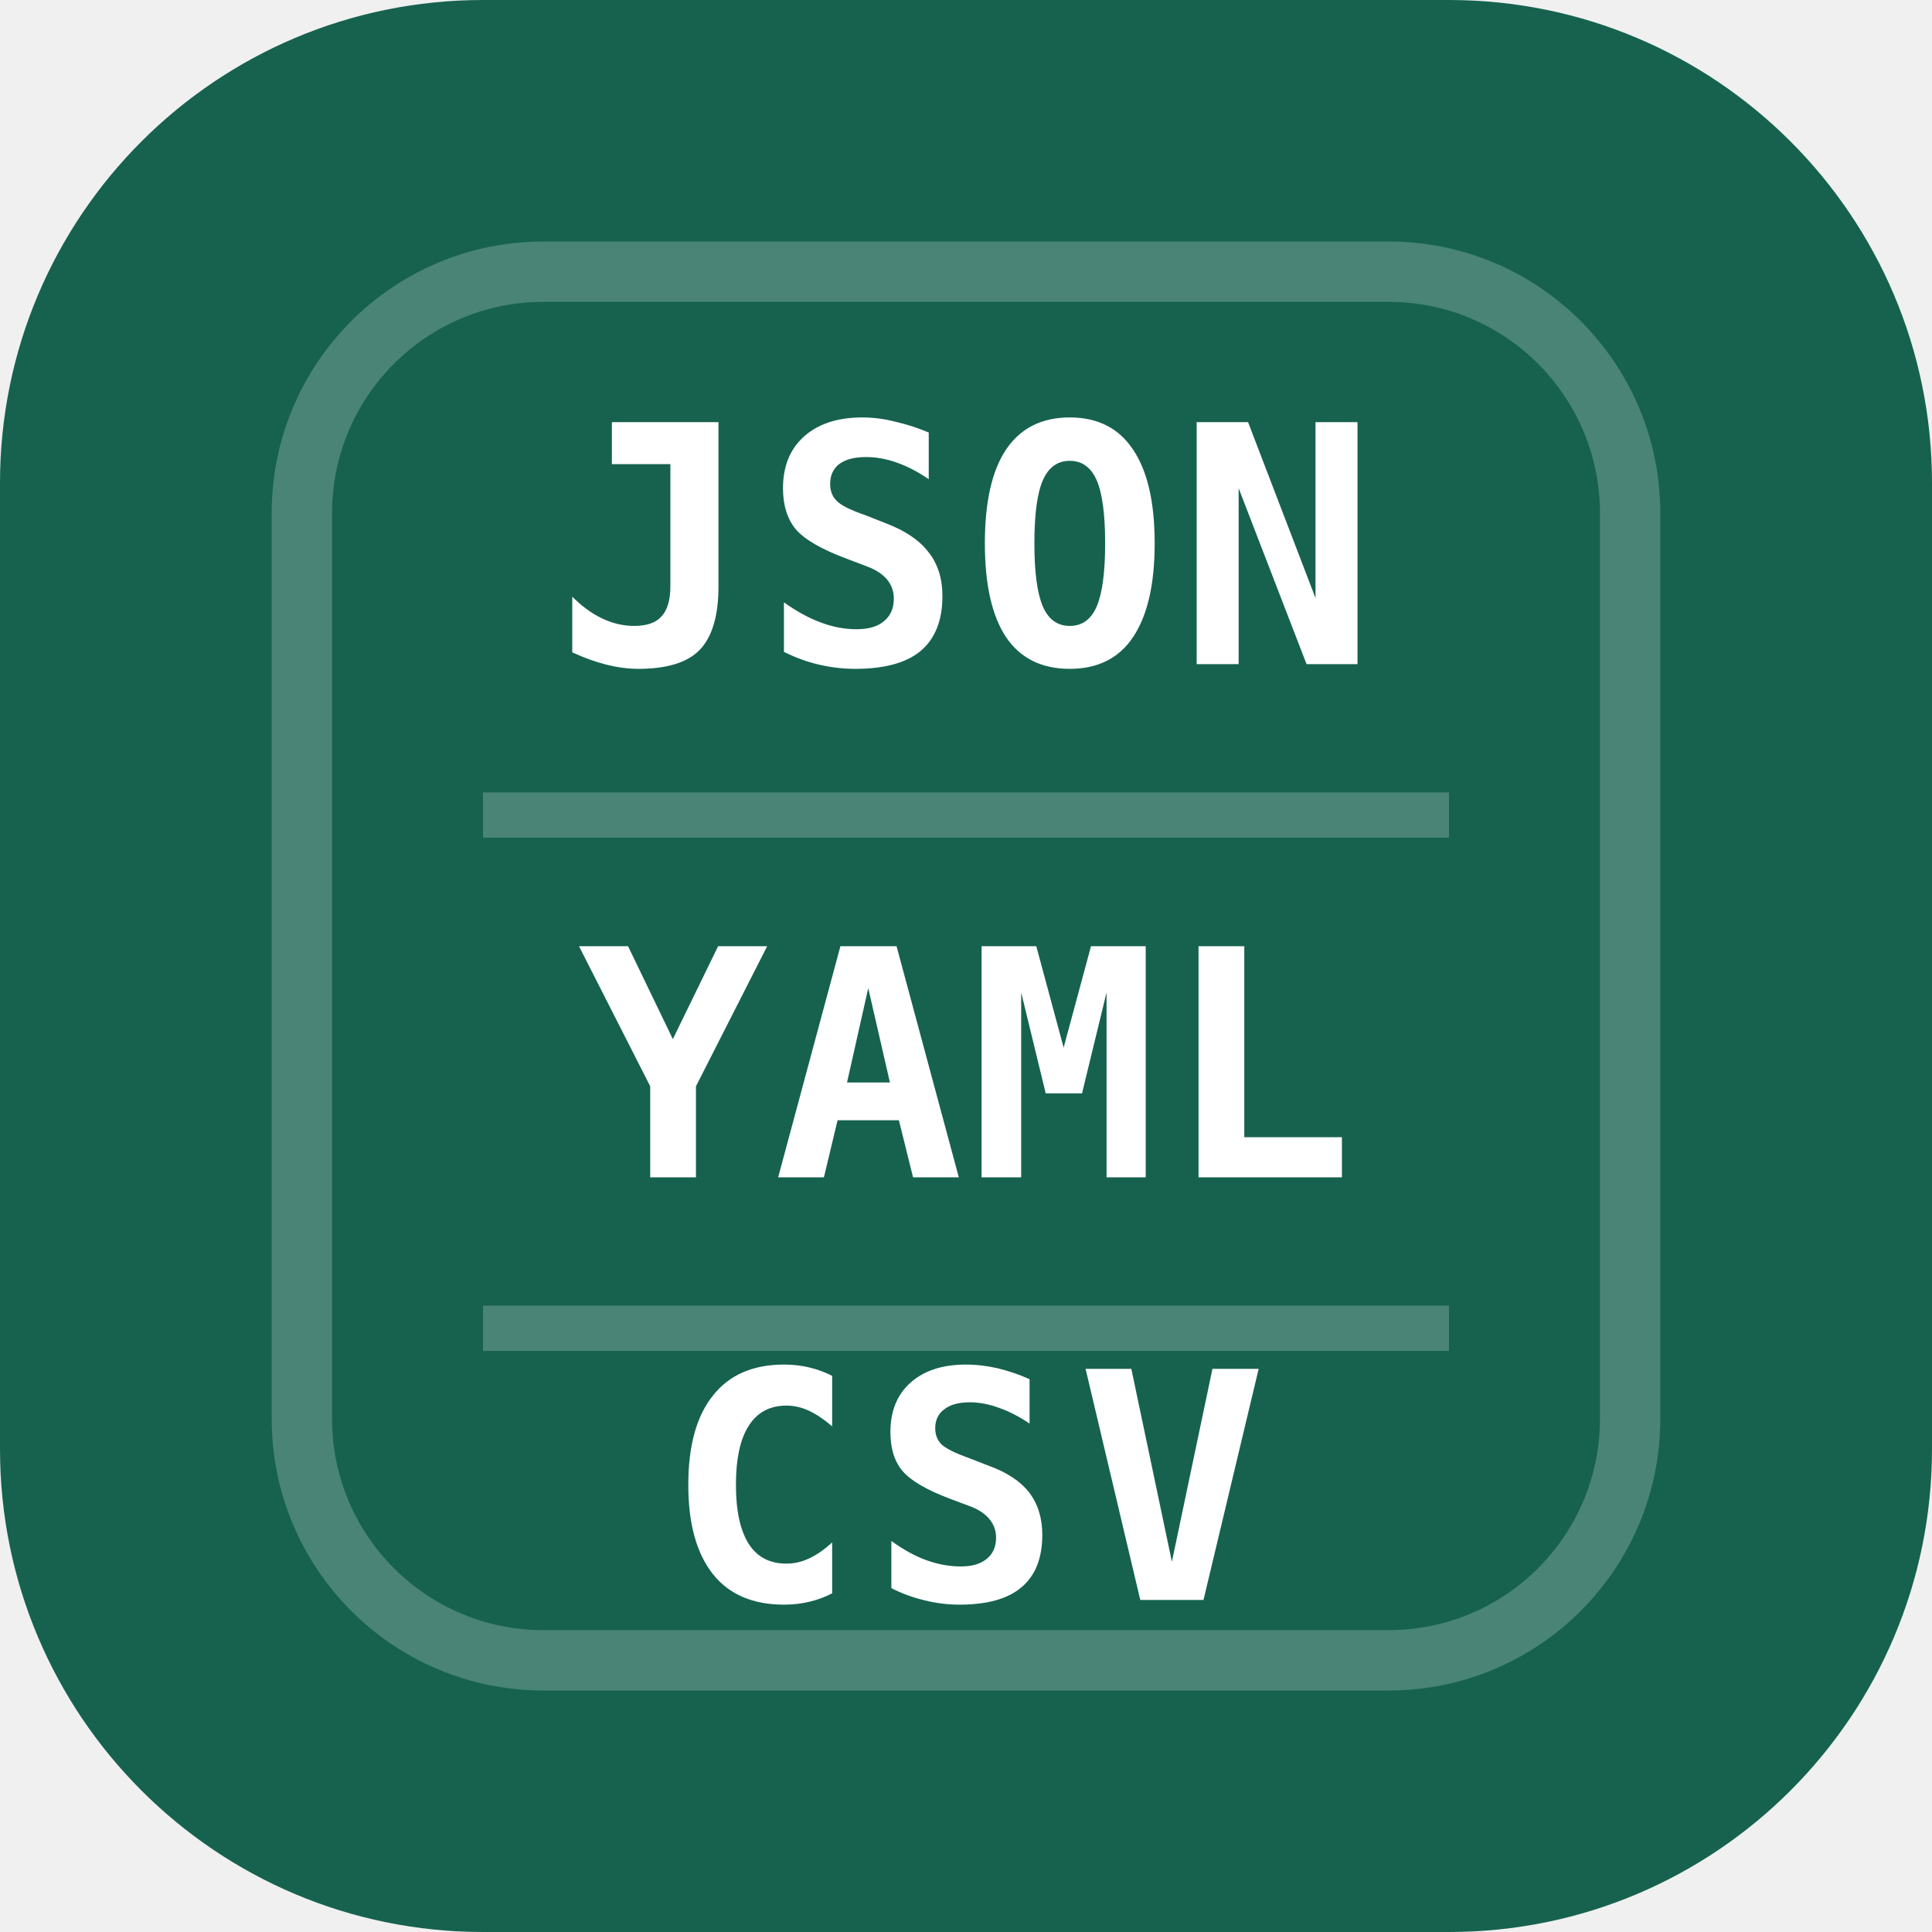
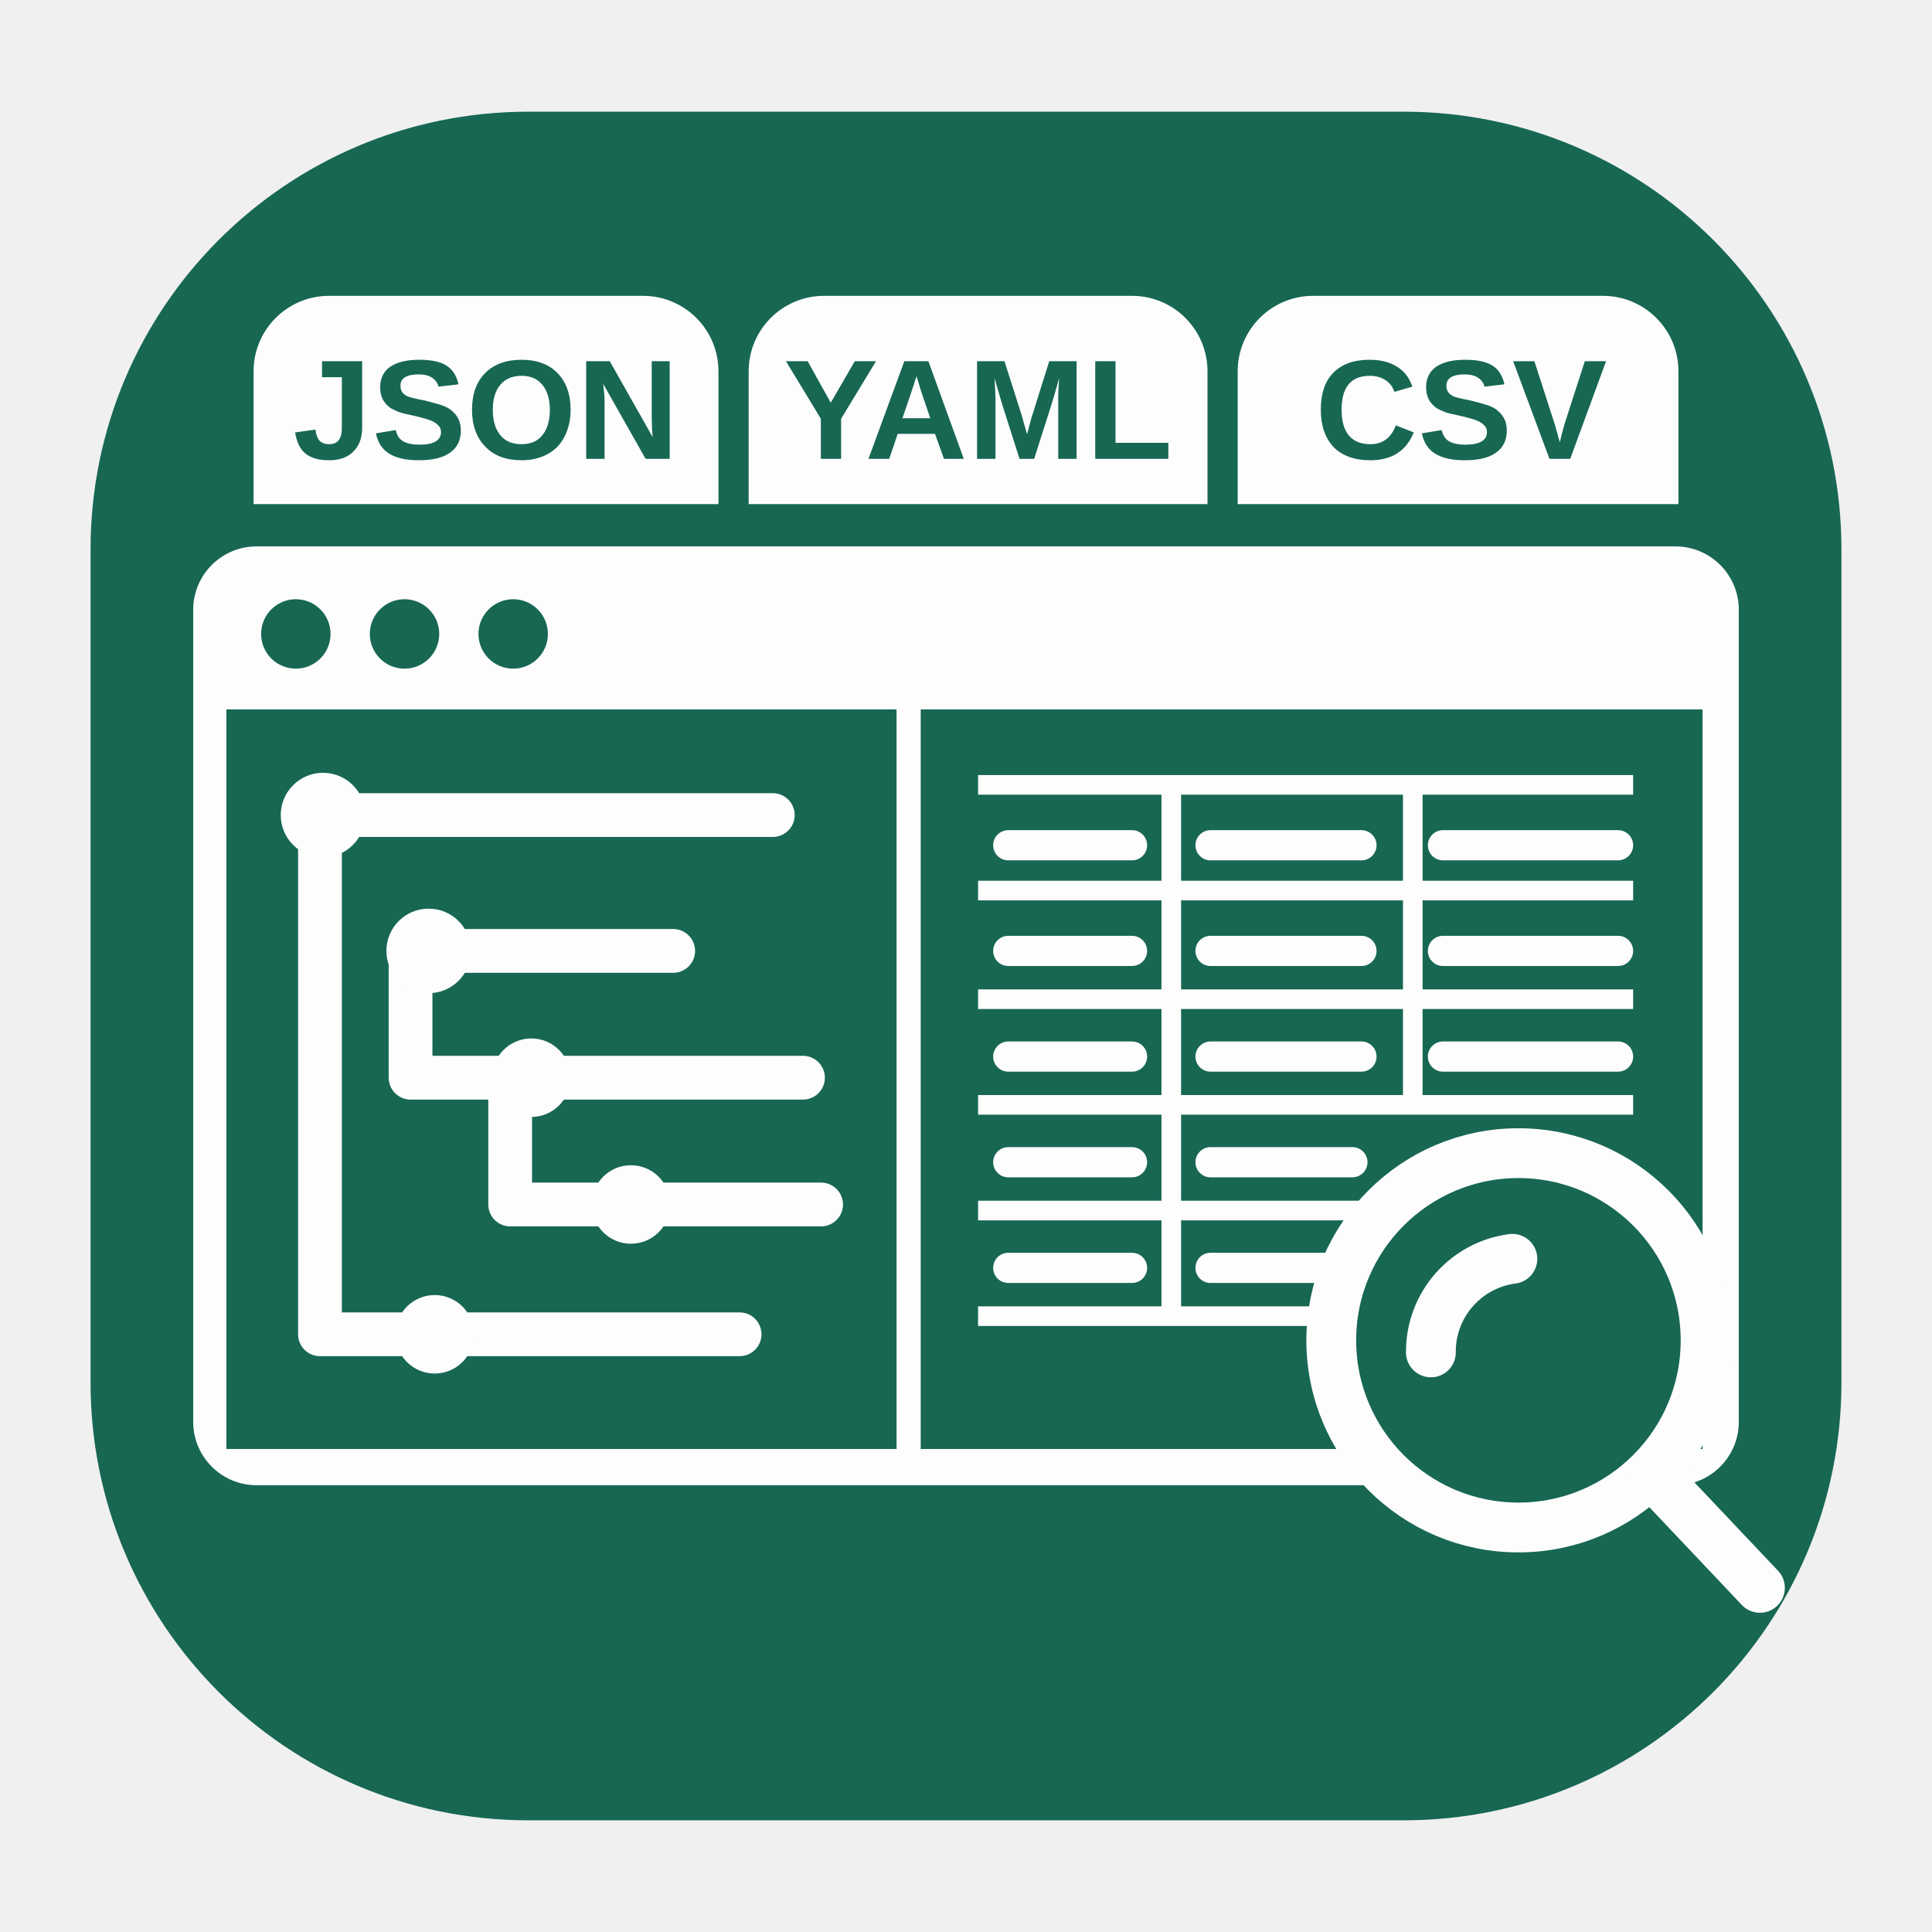
- <svg xmlns="http://www.w3.org/2000/svg" viewBox="0 0 64 64" role="img" aria-label="JSON YAML CSV">
-   <rect width="64" height="64" rx="16" fill="rgb(22 98 79)" />
-   <rect x="10" y="9" width="44" height="46" rx="8" fill="none" stroke="white" stroke-opacity=".22" stroke-width="2" />
-   <text x="32" y="22" text-anchor="middle" fill="white" font-family="ui-monospace, SFMono-Regular, Menlo, Consolas, monospace" font-size="11" font-weight="800" letter-spacing=".25">JSON</text>
-   <path d="M16 27h32" stroke="white" stroke-opacity=".22" stroke-width="1.5" />
-   <text x="32" y="39" text-anchor="middle" fill="white" font-family="ui-monospace, SFMono-Regular, Menlo, Consolas, monospace" font-size="10.5" font-weight="800" letter-spacing=".15">YAML</text>
-   <path d="M16 44h32" stroke="white" stroke-opacity=".22" stroke-width="1.5" />
-   <text x="32" y="53" text-anchor="middle" fill="white" font-family="ui-monospace, SFMono-Regular, Menlo, Consolas, monospace" font-size="10.5" font-weight="800" letter-spacing=".5">CSV</text>
+ <svg xmlns="http://www.w3.org/2000/svg" viewBox="0 0 64 64">
+   <rect x="3" y="3.7" width="58" height="56.6" rx="14.5" fill="#176753" />
+   <g fill="#fdfdfd">
+     <path d="M8.4 9.8h12.9a2.5 2.5 0 0 1 2.5 2.5v4.4H8.4v-4.4a2.5 2.5 0 0 1 2.5-2.5zm16.4 2.5a2.5 2.5 0 0 1 2.5-2.5h10.2a2.5 2.5 0 0 1 2.5 2.5v4.4H24.8zm16.2 0a2.5 2.5 0 0 1 2.5-2.5h9.6a2.5 2.5 0 0 1 2.5 2.5v4.4H41z" />
+     <rect x="6.4" y="18.1" width="51.2" height="31.1" rx="2.1" />
+   </g>
+   <g fill="#176753">
+     <circle cx="9.8" cy="21" r="1.15" />
+     <circle cx="13.4" cy="21" r="1.15" />
+     <circle cx="17" cy="21" r="1.15" />
+     <path d="M7.5 23.5h22.2v24.5H7.5zm23 0h25.9v24.5H30.5z" />
+   </g>
+   <g fill="#176753" font-family="Arial,sans-serif" font-size="4.7" font-weight="700" text-anchor="middle">
+     <text x="16.1" y="15.2">JSON</text>
+     <text x="32.4" y="15.2">YAML</text>
+     <text x="48.4" y="15.2">CSV</text>
+   </g>
+   <g fill="none" stroke="#fdfdfd" stroke-linecap="round" stroke-linejoin="round" stroke-width="1.45">
+     <path d="m10.6 27v17.2h3.9m-3.9-17.2h15m-12 4.5h8.7m-8.7 0v4.2h3.3v4.2h3.4m-3.4-4.2h9.7m-6.3 4.2h6.9m-12.7 4.3h10" />
+     <path d="M32.4 26h21.7M32.4 29.5h21.7M32.4 33.1h21.7M32.4 36.6h21.7M32.4 40.1h14.7M32.4 43.6h11.9M38.8 26v17.6M46.8 26v10.9" stroke-linecap="butt" stroke-width=".65" />
+     <path d="M33.4 28h4.1m2.6 0h5m2.7 0h5.8M33.4 31.5h4.1m2.6 0h5m2.7 0h5.8M33.4 35h4.1m2.6 0h5m2.7 0h5.8M33.4 38.5h4.1m2.6 0h4.7M33.4 42h4.1m2.6 0h3.8" stroke-width="1" />
+   </g>
+   <g fill="#fdfdfd">
+     <circle cx="10.7" cy="27" r="1.4" />
+     <circle cx="14.2" cy="31.5" r="1.4" />
+     <circle cx="17.6" cy="35.7" r="1.3" />
+     <circle cx="20.9" cy="39.9" r="1.3" />
+     <circle cx="14.4" cy="44.2" r="1.3" />
+   </g>
+   <circle cx="50.3" cy="44.4" r="5.45" fill="#176753" />
+   <g fill="none" stroke="#fdfdfd" stroke-linecap="round" stroke-linejoin="round" stroke-width="1.65">
+     <circle cx="50.3" cy="44.4" r="6.2" />
+     <path d="m54.8 48.9 3.5 3.7m-10.9-7.8a3.1 3.1 0 0 1 2.7-3.1" />
+   </g>
</svg>
